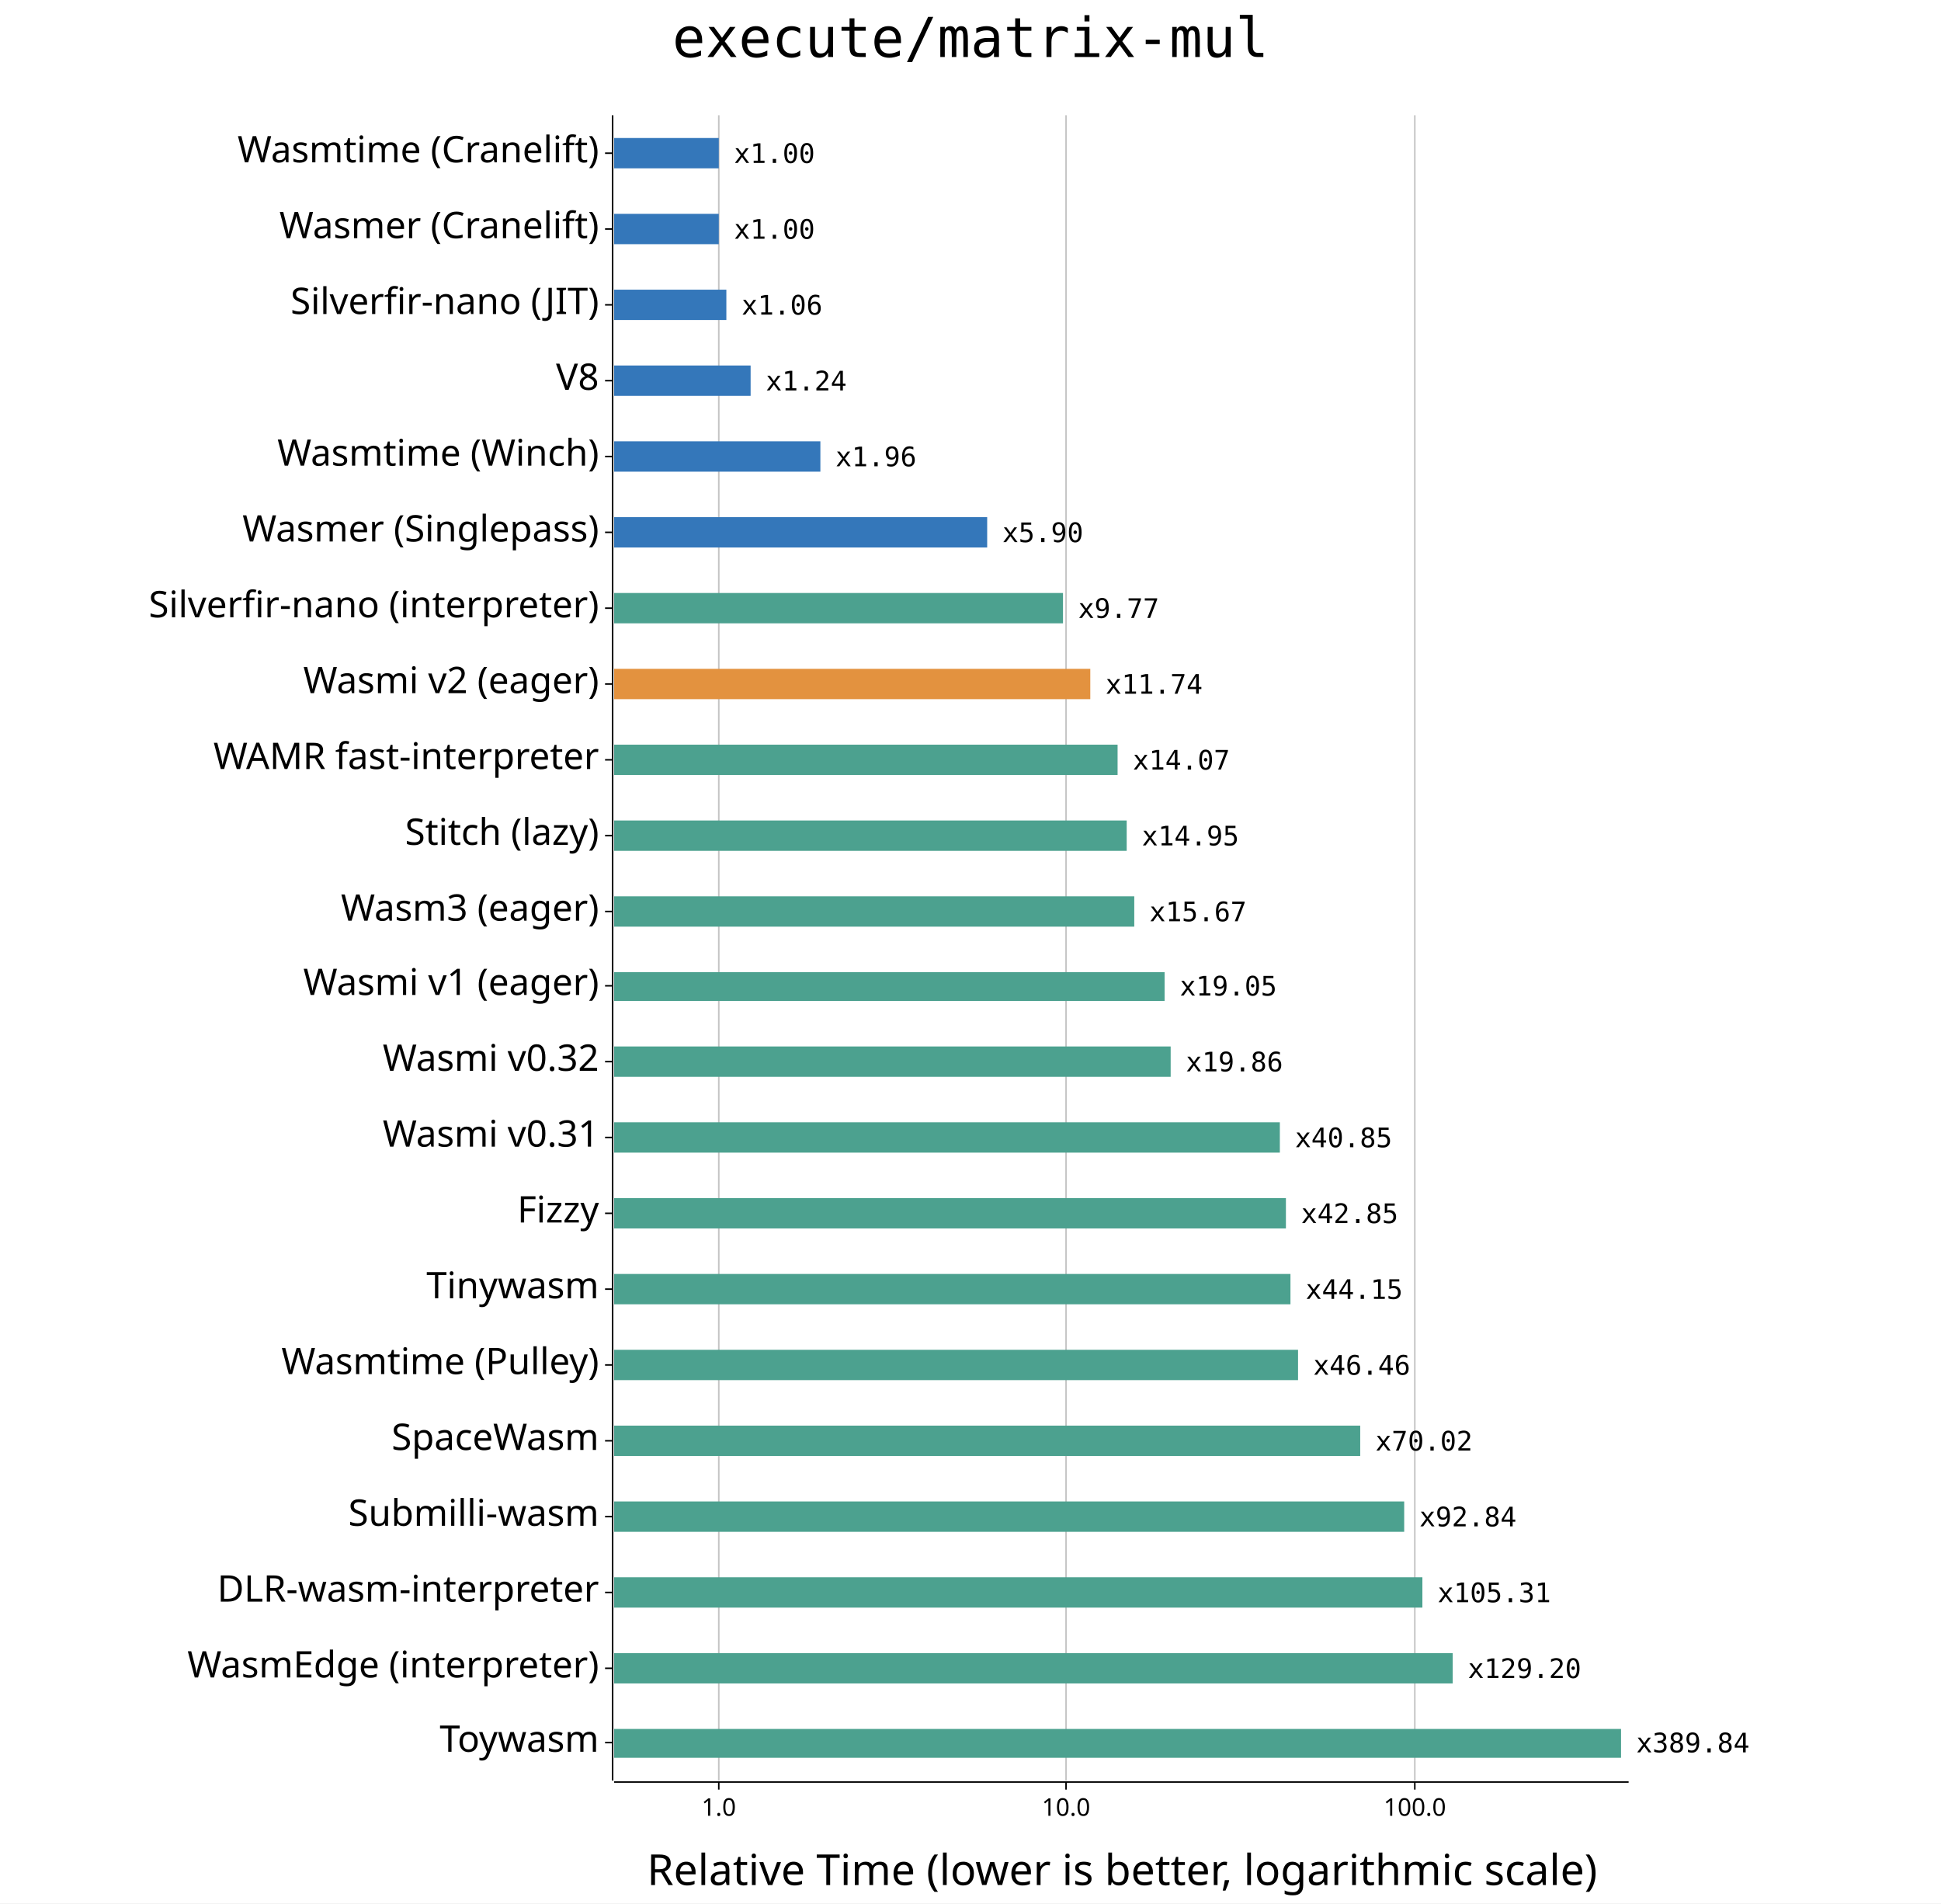
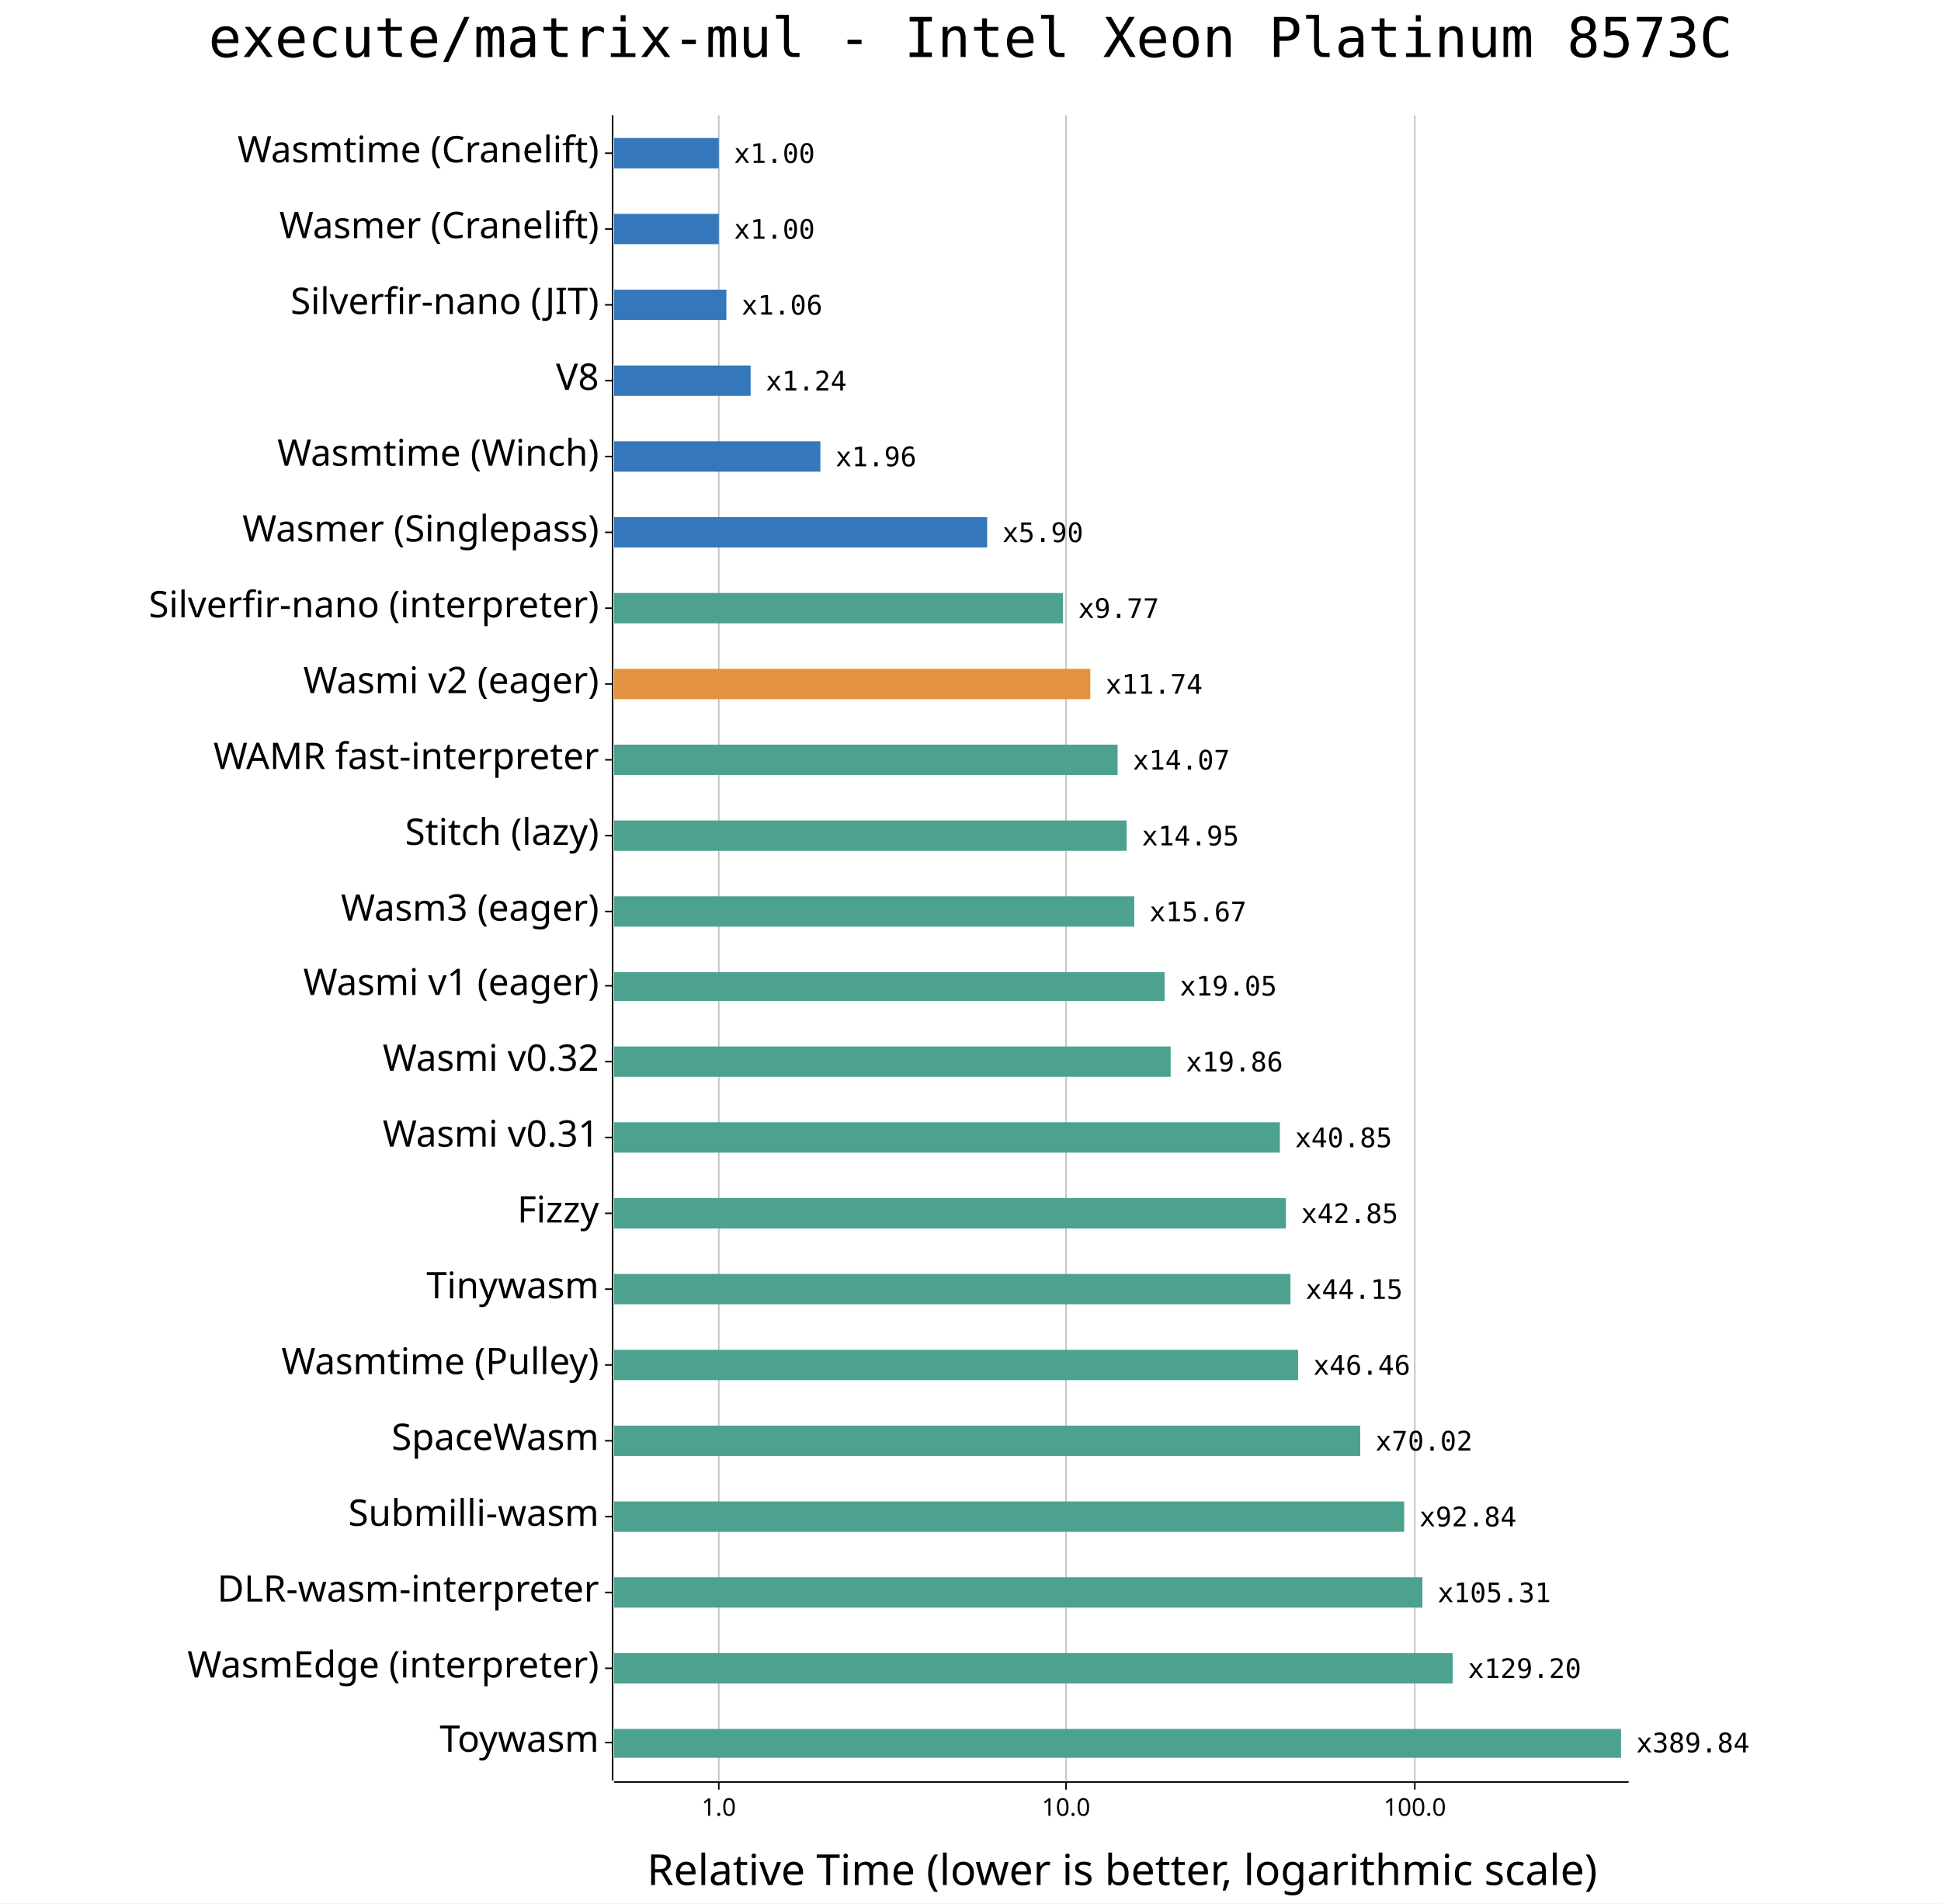
<svg xmlns="http://www.w3.org/2000/svg" width="1280" height="1255" viewBox="0 0 1280 1255">
  <rect x="0" y="0" width="1280" height="1255" opacity="1" fill="#FFFFFF" stroke="none" />
  <text x="640" y="10" dy="0.76em" text-anchor="middle" font-family="monospace" font-size="36.29" opacity="1" fill="#000000">
- execute/matrix-mul
+ execute/matrix-mul - Intel Xeon Platinum 8573C
</text>
  <line opacity="0.1" stroke="#000000" stroke-width="1" x1="474" y1="1174" x2="474" y2="76" />
  <line opacity="0.1" stroke="#000000" stroke-width="1" x1="703" y1="1174" x2="703" y2="76" />
  <line opacity="0.1" stroke="#000000" stroke-width="1" x1="933" y1="1174" x2="933" y2="76" />
  <text x="5" y="625" dy="0.76em" text-anchor="middle" font-family="sans-serif" font-size="28.226" opacity="1" fill="#000000" transform="rotate(270, 5, 625)">

</text>
  <text x="740" y="1250" dy="-0.5ex" text-anchor="middle" font-family="sans-serif" font-size="28.226" opacity="1" fill="#000000">
Relative Time (lower is better, logarithmic scale)
</text>
  <line opacity="0.15" stroke="#000000" stroke-width="1" x1="474" y1="1174" x2="474" y2="76" />
  <line opacity="0.15" stroke="#000000" stroke-width="1" x1="703" y1="1174" x2="703" y2="76" />
  <line opacity="0.15" stroke="#000000" stroke-width="1" x1="933" y1="1174" x2="933" y2="76" />
  <polyline fill="none" opacity="1" stroke="#000000" stroke-width="1" points="404,76 404,1174 " />
  <text x="395" y="1149" dy="0.5ex" text-anchor="end" font-family="sans-serif" font-size="24.194" opacity="1" fill="#000000">
Toywasm
</text>
  <polyline fill="none" opacity="1" stroke="#000000" stroke-width="1" points="399,1149 404,1149 " />
  <text x="395" y="1100" dy="0.5ex" text-anchor="end" font-family="sans-serif" font-size="24.194" opacity="1" fill="#000000">
WasmEdge (interpreter)
</text>
  <polyline fill="none" opacity="1" stroke="#000000" stroke-width="1" points="399,1100 404,1100 " />
  <text x="395" y="1050" dy="0.5ex" text-anchor="end" font-family="sans-serif" font-size="24.194" opacity="1" fill="#000000">
DLR-wasm-interpreter
</text>
  <polyline fill="none" opacity="1" stroke="#000000" stroke-width="1" points="399,1050 404,1050 " />
  <text x="395" y="1000" dy="0.5ex" text-anchor="end" font-family="sans-serif" font-size="24.194" opacity="1" fill="#000000">
Submilli-wasm
</text>
  <polyline fill="none" opacity="1" stroke="#000000" stroke-width="1" points="399,1000 404,1000 " />
  <text x="395" y="950" dy="0.5ex" text-anchor="end" font-family="sans-serif" font-size="24.194" opacity="1" fill="#000000">
SpaceWasm
</text>
  <polyline fill="none" opacity="1" stroke="#000000" stroke-width="1" points="399,950 404,950 " />
  <text x="395" y="900" dy="0.5ex" text-anchor="end" font-family="sans-serif" font-size="24.194" opacity="1" fill="#000000">
Wasmtime (Pulley)
</text>
  <polyline fill="none" opacity="1" stroke="#000000" stroke-width="1" points="399,900 404,900 " />
  <text x="395" y="850" dy="0.5ex" text-anchor="end" font-family="sans-serif" font-size="24.194" opacity="1" fill="#000000">
Tinywasm
</text>
  <polyline fill="none" opacity="1" stroke="#000000" stroke-width="1" points="399,850 404,850 " />
  <text x="395" y="800" dy="0.5ex" text-anchor="end" font-family="sans-serif" font-size="24.194" opacity="1" fill="#000000">
Fizzy
</text>
  <polyline fill="none" opacity="1" stroke="#000000" stroke-width="1" points="399,800 404,800 " />
  <text x="395" y="750" dy="0.5ex" text-anchor="end" font-family="sans-serif" font-size="24.194" opacity="1" fill="#000000">
Wasmi v0.31
</text>
  <polyline fill="none" opacity="1" stroke="#000000" stroke-width="1" points="399,750 404,750 " />
  <text x="395" y="700" dy="0.5ex" text-anchor="end" font-family="sans-serif" font-size="24.194" opacity="1" fill="#000000">
Wasmi v0.32
</text>
  <polyline fill="none" opacity="1" stroke="#000000" stroke-width="1" points="399,700 404,700 " />
  <text x="395" y="650" dy="0.5ex" text-anchor="end" font-family="sans-serif" font-size="24.194" opacity="1" fill="#000000">
Wasmi v1 (eager)
</text>
  <polyline fill="none" opacity="1" stroke="#000000" stroke-width="1" points="399,650 404,650 " />
  <text x="395" y="601" dy="0.5ex" text-anchor="end" font-family="sans-serif" font-size="24.194" opacity="1" fill="#000000">
Wasm3 (eager)
</text>
  <polyline fill="none" opacity="1" stroke="#000000" stroke-width="1" points="399,601 404,601 " />
  <text x="395" y="551" dy="0.5ex" text-anchor="end" font-family="sans-serif" font-size="24.194" opacity="1" fill="#000000">
Stitch (lazy)
</text>
  <polyline fill="none" opacity="1" stroke="#000000" stroke-width="1" points="399,551 404,551 " />
  <text x="395" y="501" dy="0.5ex" text-anchor="end" font-family="sans-serif" font-size="24.194" opacity="1" fill="#000000">
WAMR fast-interpreter
</text>
  <polyline fill="none" opacity="1" stroke="#000000" stroke-width="1" points="399,501 404,501 " />
  <text x="395" y="451" dy="0.5ex" text-anchor="end" font-family="sans-serif" font-size="24.194" opacity="1" fill="#000000">
Wasmi v2 (eager)
</text>
  <polyline fill="none" opacity="1" stroke="#000000" stroke-width="1" points="399,451 404,451 " />
  <text x="395" y="401" dy="0.5ex" text-anchor="end" font-family="sans-serif" font-size="24.194" opacity="1" fill="#000000">
Silverfir-nano (interpreter)
</text>
  <polyline fill="none" opacity="1" stroke="#000000" stroke-width="1" points="399,401 404,401 " />
  <text x="395" y="351" dy="0.5ex" text-anchor="end" font-family="sans-serif" font-size="24.194" opacity="1" fill="#000000">
Wasmer (Singlepass)
</text>
  <polyline fill="none" opacity="1" stroke="#000000" stroke-width="1" points="399,351 404,351 " />
  <text x="395" y="301" dy="0.5ex" text-anchor="end" font-family="sans-serif" font-size="24.194" opacity="1" fill="#000000">
Wasmtime (Winch)
</text>
  <polyline fill="none" opacity="1" stroke="#000000" stroke-width="1" points="399,301 404,301 " />
  <text x="395" y="251" dy="0.5ex" text-anchor="end" font-family="sans-serif" font-size="24.194" opacity="1" fill="#000000">
V8
</text>
  <polyline fill="none" opacity="1" stroke="#000000" stroke-width="1" points="399,251 404,251 " />
  <text x="395" y="201" dy="0.5ex" text-anchor="end" font-family="sans-serif" font-size="24.194" opacity="1" fill="#000000">
Silverfir-nano (JIT)
</text>
  <polyline fill="none" opacity="1" stroke="#000000" stroke-width="1" points="399,201 404,201 " />
  <text x="395" y="151" dy="0.5ex" text-anchor="end" font-family="sans-serif" font-size="24.194" opacity="1" fill="#000000">
Wasmer (Cranelift)
</text>
  <polyline fill="none" opacity="1" stroke="#000000" stroke-width="1" points="399,151 404,151 " />
  <text x="395" y="101" dy="0.5ex" text-anchor="end" font-family="sans-serif" font-size="24.194" opacity="1" fill="#000000">
Wasmtime (Cranelift)
</text>
  <polyline fill="none" opacity="1" stroke="#000000" stroke-width="1" points="399,101 404,101 " />
  <polyline fill="none" opacity="1" stroke="#000000" stroke-width="1" points="405,1175 1074,1175 " />
  <text x="474" y="1185" dy="0.76em" text-anchor="middle" font-family="sans-serif" font-size="16.129" opacity="1" fill="#000000">
1.0
</text>
  <polyline fill="none" opacity="1" stroke="#000000" stroke-width="1" points="474,1175 474,1180 " />
  <text x="703" y="1185" dy="0.76em" text-anchor="middle" font-family="sans-serif" font-size="16.129" opacity="1" fill="#000000">
10.0
</text>
  <polyline fill="none" opacity="1" stroke="#000000" stroke-width="1" points="703,1175 703,1180 " />
  <text x="933" y="1185" dy="0.76em" text-anchor="middle" font-family="sans-serif" font-size="16.129" opacity="1" fill="#000000">
100.0
</text>
  <polyline fill="none" opacity="1" stroke="#000000" stroke-width="1" points="933,1175 933,1180 " />
-   <rect x="405" y="141" width="69" height="20" opacity="1" fill="#3477BA" stroke="none" />
-   <rect x="405" y="790" width="443" height="20" opacity="1" fill="#4CA18F" stroke="none" />
-   <rect x="405" y="491" width="332" height="20" opacity="1" fill="#4CA18F" stroke="none" />
-   <rect x="405" y="191" width="74" height="20" opacity="1" fill="#3477BA" stroke="none" />
-   <rect x="405" y="441" width="314" height="20" opacity="1" fill="#E3923F" stroke="none" />
+   <rect x="405" y="591" width="343" height="20" opacity="1" fill="#4CA18F" stroke="none" />
  <rect x="405" y="1140" width="664" height="19" opacity="1" fill="#4CA18F" stroke="none" />
-   <rect x="405" y="341" width="246" height="20" opacity="1" fill="#3477BA" stroke="none" />
-   <rect x="405" y="690" width="367" height="20" opacity="1" fill="#4CA18F" stroke="none" />
-   <rect x="405" y="641" width="363" height="19" opacity="1" fill="#4CA18F" stroke="none" />
-   <rect x="405" y="391" width="296" height="20" opacity="1" fill="#4CA18F" stroke="none" />
-   <rect x="405" y="940" width="492" height="20" opacity="1" fill="#4CA18F" stroke="none" />
-   <rect x="405" y="291" width="136" height="20" opacity="1" fill="#3477BA" stroke="none" />
-   <rect x="405" y="241" width="90" height="20" opacity="1" fill="#3477BA" stroke="none" />
-   <rect x="405" y="591" width="343" height="20" opacity="1" fill="#4CA18F" stroke="none" />
-   <rect x="405" y="541" width="338" height="20" opacity="1" fill="#4CA18F" stroke="none" />
-   <rect x="405" y="1090" width="553" height="20" opacity="1" fill="#4CA18F" stroke="none" />
-   <rect x="405" y="840" width="446" height="20" opacity="1" fill="#4CA18F" stroke="none" />
-   <rect x="405" y="91" width="69" height="20" opacity="1" fill="#3477BA" stroke="none" />
  <rect x="405" y="1040" width="533" height="20" opacity="1" fill="#4CA18F" stroke="none" />
  <rect x="405" y="890" width="451" height="20" opacity="1" fill="#4CA18F" stroke="none" />
+   <rect x="405" y="641" width="363" height="19" opacity="1" fill="#4CA18F" stroke="none" />
+   <rect x="405" y="241" width="90" height="20" opacity="1" fill="#3477BA" stroke="none" />
+   <rect x="405" y="191" width="74" height="20" opacity="1" fill="#3477BA" stroke="none" />
  <rect x="405" y="740" width="439" height="20" opacity="1" fill="#4CA18F" stroke="none" />
+   <rect x="405" y="341" width="246" height="20" opacity="1" fill="#3477BA" stroke="none" />
+   <rect x="405" y="1090" width="553" height="20" opacity="1" fill="#4CA18F" stroke="none" />
+   <rect x="405" y="790" width="443" height="20" opacity="1" fill="#4CA18F" stroke="none" />
+   <rect x="405" y="441" width="314" height="20" opacity="1" fill="#E3923F" stroke="none" />
+   <rect x="405" y="541" width="338" height="20" opacity="1" fill="#4CA18F" stroke="none" />
+   <rect x="405" y="491" width="332" height="20" opacity="1" fill="#4CA18F" stroke="none" />
+   <rect x="405" y="291" width="136" height="20" opacity="1" fill="#3477BA" stroke="none" />
+   <rect x="405" y="141" width="69" height="20" opacity="1" fill="#3477BA" stroke="none" />
+   <rect x="405" y="391" width="296" height="20" opacity="1" fill="#4CA18F" stroke="none" />
+   <rect x="405" y="91" width="69" height="20" opacity="1" fill="#3477BA" stroke="none" />
+   <rect x="405" y="840" width="446" height="20" opacity="1" fill="#4CA18F" stroke="none" />
+   <rect x="405" y="690" width="367" height="20" opacity="1" fill="#4CA18F" stroke="none" />
  <rect x="405" y="990" width="521" height="20" opacity="1" fill="#4CA18F" stroke="none" />
+   <rect x="405" y="940" width="492" height="20" opacity="1" fill="#4CA18F" stroke="none" />
  <text x="1079" y="1151" dy="0.5ex" text-anchor="start" font-family="monospace" font-size="17.742" opacity="1" fill="#000000">
x389.84
</text>
  <text x="968" y="1102" dy="0.5ex" text-anchor="start" font-family="monospace" font-size="17.742" opacity="1" fill="#000000">
x129.20
</text>
  <text x="948" y="1052" dy="0.5ex" text-anchor="start" font-family="monospace" font-size="17.742" opacity="1" fill="#000000">
x105.31
</text>
  <text x="936" y="1002" dy="0.5ex" text-anchor="start" font-family="monospace" font-size="17.742" opacity="1" fill="#000000">
x92.84
</text>
  <text x="907" y="952" dy="0.5ex" text-anchor="start" font-family="monospace" font-size="17.742" opacity="1" fill="#000000">
x70.02
</text>
  <text x="866" y="902" dy="0.5ex" text-anchor="start" font-family="monospace" font-size="17.742" opacity="1" fill="#000000">
x46.46
</text>
  <text x="861" y="852" dy="0.5ex" text-anchor="start" font-family="monospace" font-size="17.742" opacity="1" fill="#000000">
x44.15
</text>
  <text x="858" y="802" dy="0.5ex" text-anchor="start" font-family="monospace" font-size="17.742" opacity="1" fill="#000000">
x42.85
</text>
  <text x="854" y="752" dy="0.5ex" text-anchor="start" font-family="monospace" font-size="17.742" opacity="1" fill="#000000">
x40.85
</text>
  <text x="782" y="702" dy="0.5ex" text-anchor="start" font-family="monospace" font-size="17.742" opacity="1" fill="#000000">
x19.86
</text>
  <text x="778" y="652" dy="0.5ex" text-anchor="start" font-family="monospace" font-size="17.742" opacity="1" fill="#000000">
x19.05
</text>
  <text x="758" y="603" dy="0.5ex" text-anchor="start" font-family="monospace" font-size="17.742" opacity="1" fill="#000000">
x15.67
</text>
  <text x="753" y="553" dy="0.5ex" text-anchor="start" font-family="monospace" font-size="17.742" opacity="1" fill="#000000">
x14.95
</text>
  <text x="747" y="503" dy="0.5ex" text-anchor="start" font-family="monospace" font-size="17.742" opacity="1" fill="#000000">
x14.07
</text>
  <text x="729" y="453" dy="0.5ex" text-anchor="start" font-family="monospace" font-size="17.742" opacity="1" fill="#000000">
x11.74
</text>
  <text x="711" y="403" dy="0.5ex" text-anchor="start" font-family="monospace" font-size="17.742" opacity="1" fill="#000000">
x9.77
</text>
  <text x="661" y="353" dy="0.5ex" text-anchor="start" font-family="monospace" font-size="17.742" opacity="1" fill="#000000">
x5.90
</text>
  <text x="551" y="303" dy="0.5ex" text-anchor="start" font-family="monospace" font-size="17.742" opacity="1" fill="#000000">
x1.96
</text>
  <text x="505" y="253" dy="0.5ex" text-anchor="start" font-family="monospace" font-size="17.742" opacity="1" fill="#000000">
x1.24
</text>
  <text x="489" y="203" dy="0.5ex" text-anchor="start" font-family="monospace" font-size="17.742" opacity="1" fill="#000000">
x1.06
</text>
  <text x="484" y="153" dy="0.5ex" text-anchor="start" font-family="monospace" font-size="17.742" opacity="1" fill="#000000">
x1.00
</text>
  <text x="484" y="103" dy="0.5ex" text-anchor="start" font-family="monospace" font-size="17.742" opacity="1" fill="#000000">
x1.00
</text>
</svg>
